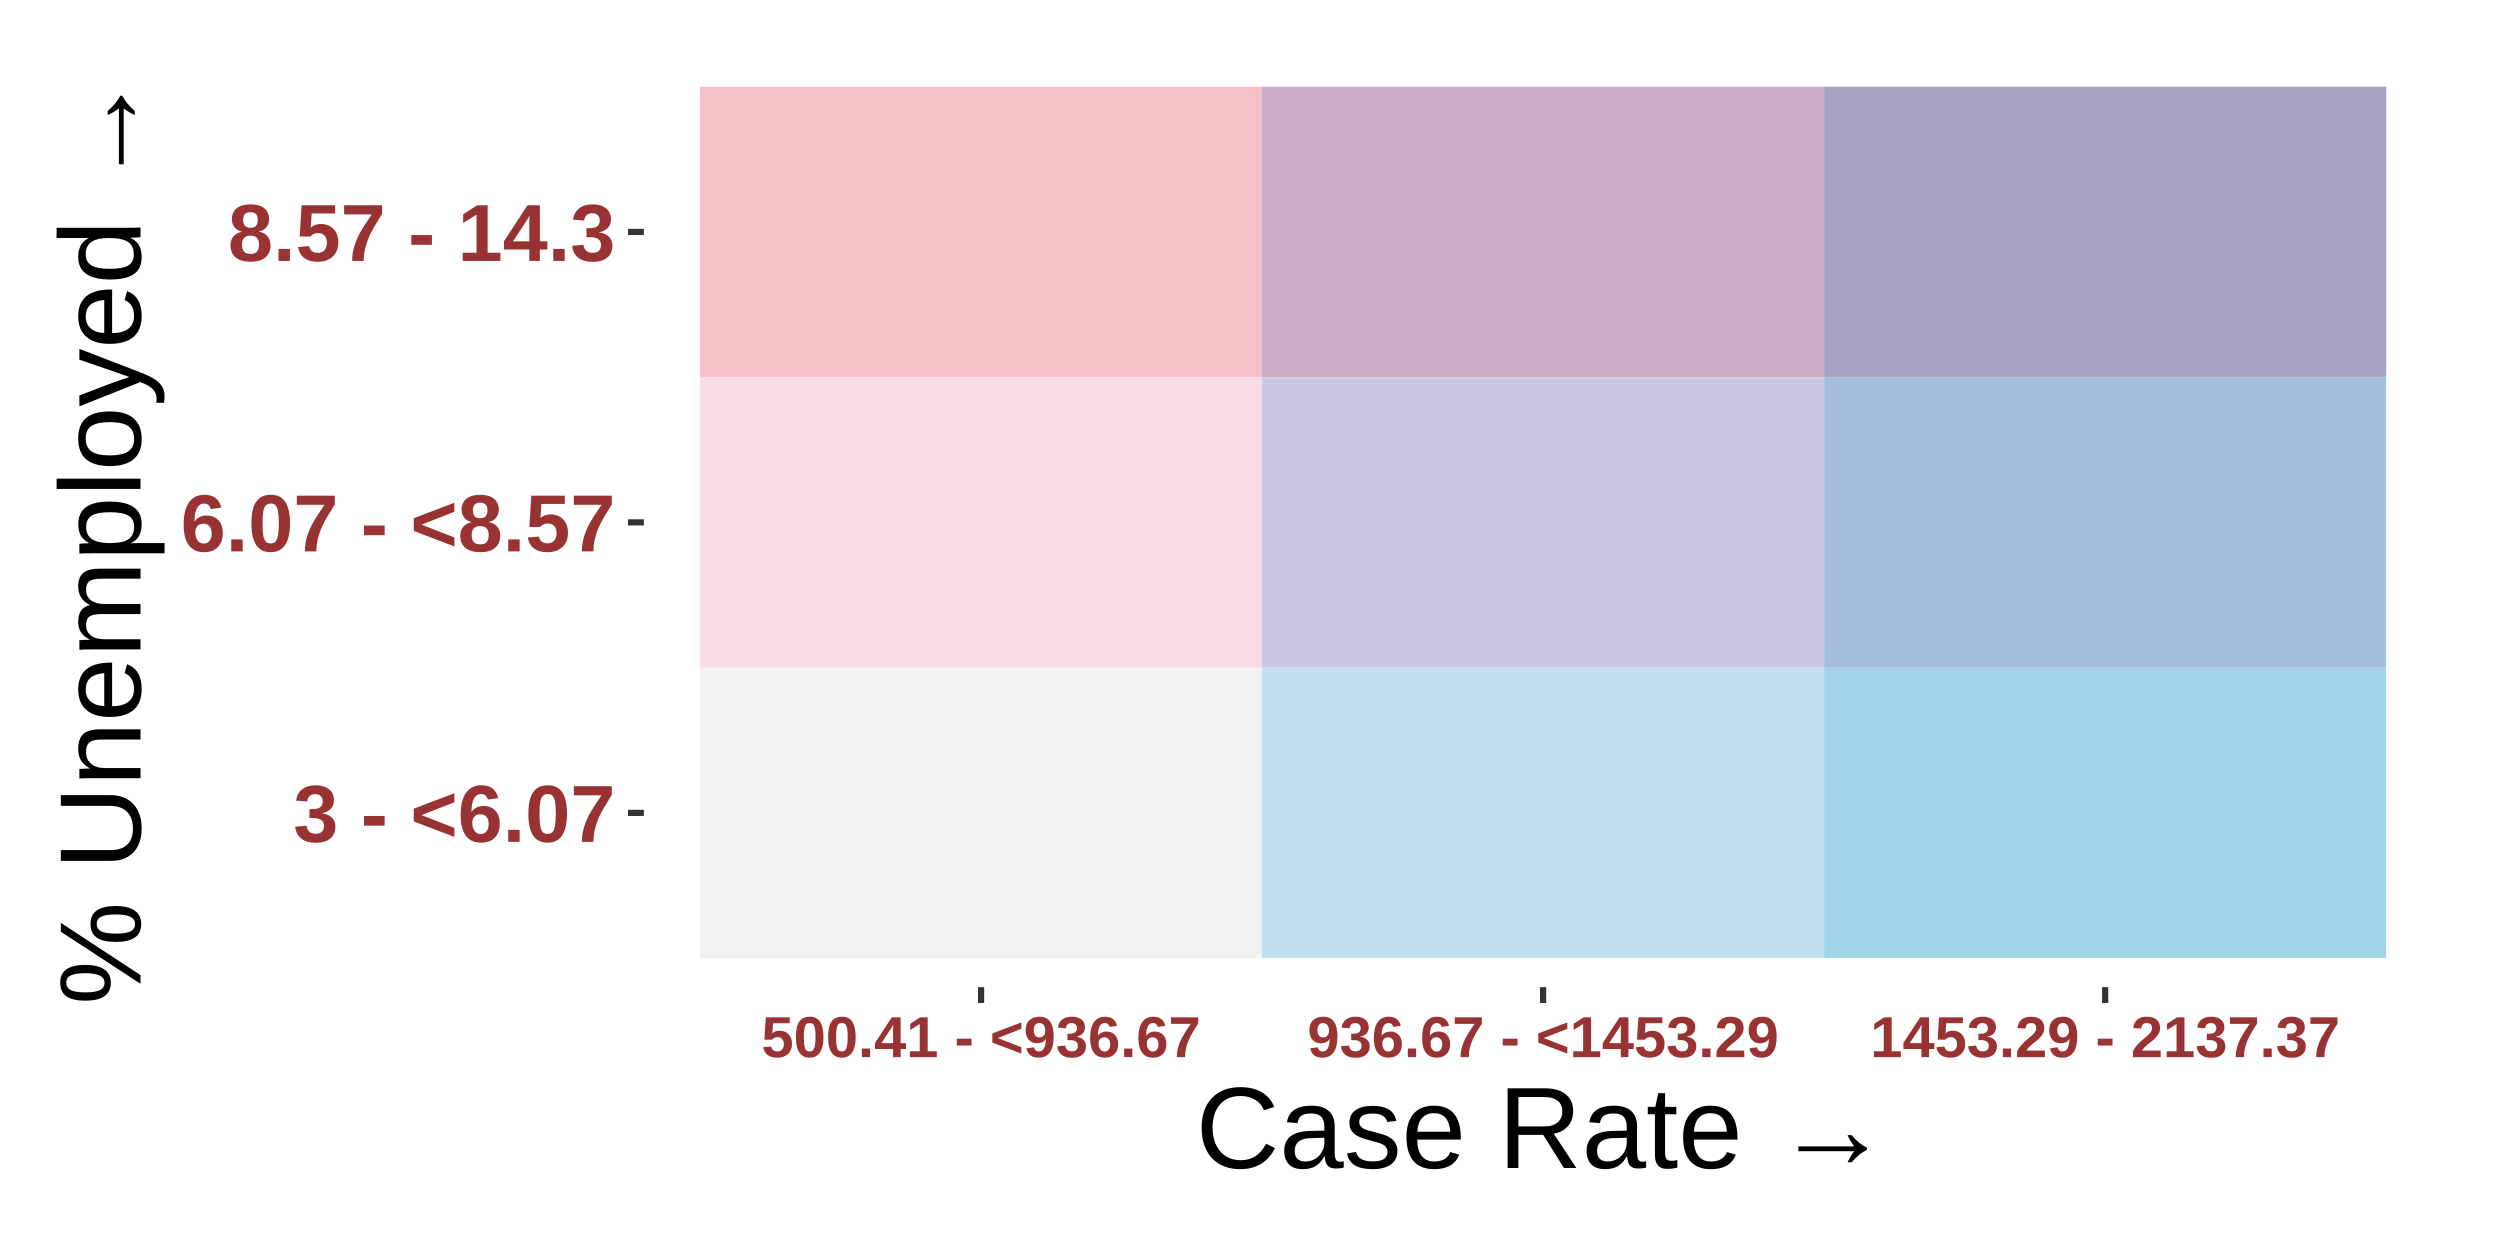
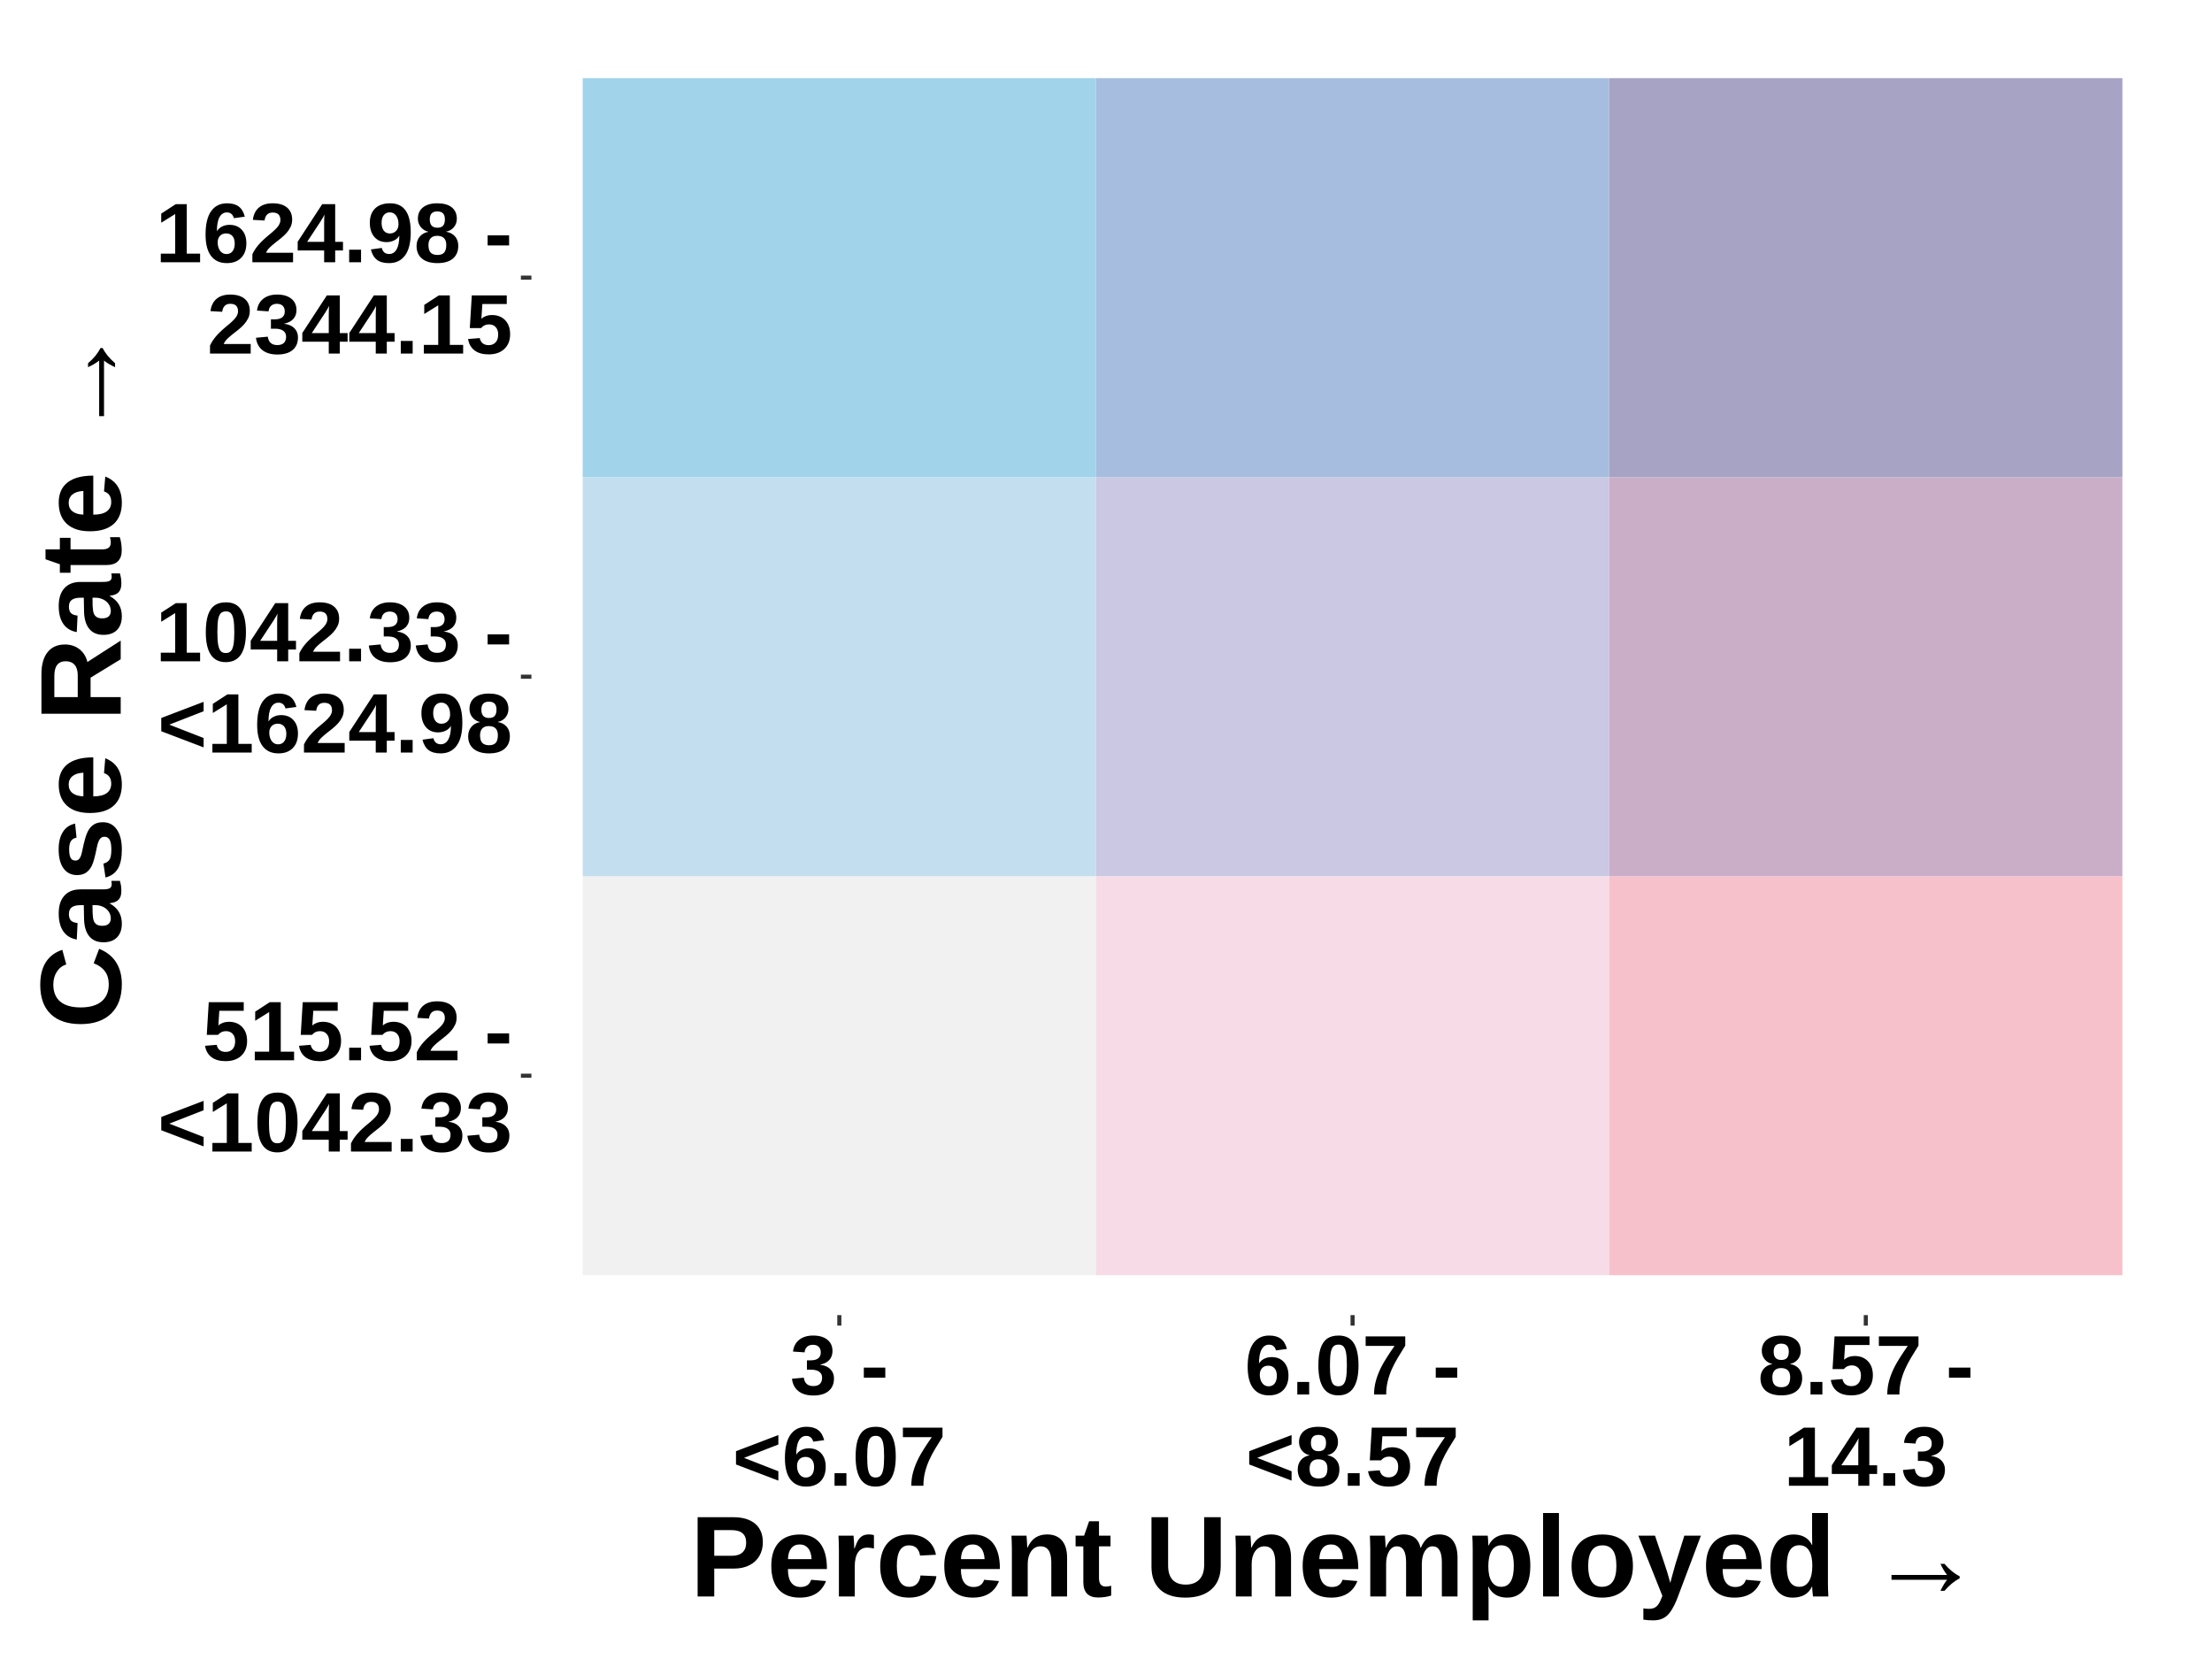
- <svg xmlns="http://www.w3.org/2000/svg" viewBox="0 0 432.00 216.00">
+ <svg xmlns="http://www.w3.org/2000/svg" viewBox="0 0 576.00 432.00">
  <defs>
    <style type="text/css">
    line, polyline, polygon, path, rect, circle {
      fill: none;
      stroke: #000000;
      stroke-linecap: round;
      stroke-linejoin: round;
      stroke-miterlimit: 10.00;
    }
  </style>
  </defs>
  <rect width="100%" height="100%" style="stroke: none; fill: none;" />
-   <rect x="-0" y="0.00" width="432.00" height="216.00" style="stroke-width: 1.07; stroke: none;" />
+   <rect x="0.00" y="0.00" width="576.00" height="432.00" style="stroke-width: 1.07; stroke: none;" />
  <defs>
-     <clipPath id="cpMTExLjI2fDQyMi4wNHwxNzAuNTh8OS45Ng==">
-       <rect x="111.26" y="9.96" width="310.77" height="160.62" />
+     <clipPath id="cpMTM4LjM4fDU2Ni4wNHwzNDIuNDV8OS45Ng==">
+       <rect x="138.38" y="9.96" width="427.66" height="332.49" />
    </clipPath>
  </defs>
-   <rect x="120.97" y="115.37" width="97.12" height="50.19" style="stroke-width: 0.21; stroke: none; stroke-linecap: square; stroke-linejoin: miter; fill: #F1F1F1;" clip-path="url(#cpMTExLjI2fDQyMi4wNHwxNzAuNTh8OS45Ng==)" />
-   <rect x="218.09" y="115.37" width="97.12" height="50.19" style="stroke-width: 0.21; stroke: none; stroke-linecap: square; stroke-linejoin: miter; fill: #C3DEEE;" clip-path="url(#cpMTExLjI2fDQyMi4wNHwxNzAuNTh8OS45Ng==)" />
-   <rect x="315.21" y="115.37" width="97.12" height="50.19" style="stroke-width: 0.21; stroke: none; stroke-linecap: square; stroke-linejoin: miter; fill: #A1D3EA;" clip-path="url(#cpMTExLjI2fDQyMi4wNHwxNzAuNTh8OS45Ng==)" />
-   <rect x="120.97" y="65.18" width="97.12" height="50.19" style="stroke-width: 0.21; stroke: none; stroke-linecap: square; stroke-linejoin: miter; fill: #F7DBE7;" clip-path="url(#cpMTExLjI2fDQyMi4wNHwxNzAuNTh8OS45Ng==)" />
-   <rect x="218.09" y="65.18" width="97.12" height="50.19" style="stroke-width: 0.21; stroke: none; stroke-linecap: square; stroke-linejoin: miter; fill: #CAC8E3;" clip-path="url(#cpMTExLjI2fDQyMi4wNHwxNzAuNTh8OS45Ng==)" />
-   <rect x="315.21" y="65.18" width="97.12" height="50.19" style="stroke-width: 0.21; stroke: none; stroke-linecap: square; stroke-linejoin: miter; fill: #A6BDDF;" clip-path="url(#cpMTExLjI2fDQyMi4wNHwxNzAuNTh8OS45Ng==)" />
-   <rect x="120.97" y="14.98" width="97.12" height="50.19" style="stroke-width: 0.21; stroke: none; stroke-linecap: square; stroke-linejoin: miter; fill: #F7C1CB;" clip-path="url(#cpMTExLjI2fDQyMi4wNHwxNzAuNTh8OS45Ng==)" />
-   <rect x="218.09" y="14.98" width="97.12" height="50.19" style="stroke-width: 0.21; stroke: none; stroke-linecap: square; stroke-linejoin: miter; fill: #CAAEC8;" clip-path="url(#cpMTExLjI2fDQyMi4wNHwxNzAuNTh8OS45Ng==)" />
-   <rect x="315.21" y="14.98" width="97.12" height="50.19" style="stroke-width: 0.21; stroke: none; stroke-linecap: square; stroke-linejoin: miter; fill: #A6A3C4;" clip-path="url(#cpMTExLjI2fDQyMi4wNHwxNzAuNTh8OS45Ng==)" />
+   <rect x="151.74" y="228.16" width="133.64" height="103.90" style="stroke-width: 0.21; stroke: none; stroke-linecap: square; stroke-linejoin: miter; fill: #F1F1F1;" clip-path="url(#cpMTM4LjM4fDU2Ni4wNHwzNDIuNDV8OS45Ng==)" />
+   <rect x="151.74" y="124.26" width="133.64" height="103.90" style="stroke-width: 0.21; stroke: none; stroke-linecap: square; stroke-linejoin: miter; fill: #C3DEEE;" clip-path="url(#cpMTM4LjM4fDU2Ni4wNHwzNDIuNDV8OS45Ng==)" />
+   <rect x="151.74" y="20.35" width="133.64" height="103.90" style="stroke-width: 0.21; stroke: none; stroke-linecap: square; stroke-linejoin: miter; fill: #A1D3EA;" clip-path="url(#cpMTM4LjM4fDU2Ni4wNHwzNDIuNDV8OS45Ng==)" />
+   <rect x="285.39" y="228.16" width="133.64" height="103.90" style="stroke-width: 0.21; stroke: none; stroke-linecap: square; stroke-linejoin: miter; fill: #F7DBE7;" clip-path="url(#cpMTM4LjM4fDU2Ni4wNHwzNDIuNDV8OS45Ng==)" />
+   <rect x="285.39" y="124.26" width="133.64" height="103.90" style="stroke-width: 0.21; stroke: none; stroke-linecap: square; stroke-linejoin: miter; fill: #CAC8E3;" clip-path="url(#cpMTM4LjM4fDU2Ni4wNHwzNDIuNDV8OS45Ng==)" />
+   <rect x="285.39" y="20.35" width="133.64" height="103.90" style="stroke-width: 0.21; stroke: none; stroke-linecap: square; stroke-linejoin: miter; fill: #A6BDDF;" clip-path="url(#cpMTM4LjM4fDU2Ni4wNHwzNDIuNDV8OS45Ng==)" />
+   <rect x="419.03" y="228.16" width="133.64" height="103.90" style="stroke-width: 0.21; stroke: none; stroke-linecap: square; stroke-linejoin: miter; fill: #F7C1CB;" clip-path="url(#cpMTM4LjM4fDU2Ni4wNHwzNDIuNDV8OS45Ng==)" />
+   <rect x="419.03" y="124.26" width="133.64" height="103.90" style="stroke-width: 0.21; stroke: none; stroke-linecap: square; stroke-linejoin: miter; fill: #CAAEC8;" clip-path="url(#cpMTM4LjM4fDU2Ni4wNHwzNDIuNDV8OS45Ng==)" />
+   <rect x="419.03" y="20.35" width="133.64" height="103.90" style="stroke-width: 0.21; stroke: none; stroke-linecap: square; stroke-linejoin: miter; fill: #A6A3C4;" clip-path="url(#cpMTM4LjM4fDU2Ni4wNHwzNDIuNDV8OS45Ng==)" />
  <defs>
-     <clipPath id="cpMC4wMHw0MzIuMDB8MjE2LjAwfDAuMDA=">
-       <rect x="0.00" y="0.00" width="432.00" height="216.00" />
+     <clipPath id="cpMC4wMHw1NzYuMDB8NDMyLjAwfDAuMDA=">
+       <rect x="0.00" y="0.00" width="576.00" height="432.00" />
    </clipPath>
  </defs>
-   <g clip-path="url(#cpMC4wMHw0MzIuMDB8MjE2LjAwfDAuMDA=)">
-     <text x="50.68" y="145.48" style="font-size: 14.00px; font-weight: bold; fill: #993333; font-family: Arial;" textLength="55.65px" lengthAdjust="spacingAndGlyphs">3 - &lt;6.07</text>
+   <g clip-path="url(#cpMC4wMHw1NzYuMDB8NDMyLjAwfDAuMDA=)">
+     <text x="52.72" y="276.10" style="font-size: 22.00px; font-weight: bold; font-family: Arial;" textLength="80.73px" lengthAdjust="spacingAndGlyphs">515.52 -</text>
  </g>
-   <g clip-path="url(#cpMC4wMHw0MzIuMDB8MjE2LjAwfDAuMDA=)">
-     <text x="31.22" y="95.28" style="font-size: 14.00px; font-weight: bold; fill: #993333; font-family: Arial;" textLength="75.11px" lengthAdjust="spacingAndGlyphs">6.07 - &lt;8.57</text>
+   <g clip-path="url(#cpMC4wMHw1NzYuMDB8NDMyLjAwfDAuMDA=)">
+     <text x="41.07" y="299.86" style="font-size: 22.00px; font-weight: bold; font-family: Arial;" textLength="92.37px" lengthAdjust="spacingAndGlyphs">&lt;1042.33</text>
  </g>
-   <g clip-path="url(#cpMC4wMHw0MzIuMDB8MjE2LjAwfDAuMDA=)">
-     <text x="39.39" y="45.09" style="font-size: 14.00px; font-weight: bold; fill: #993333; font-family: Arial;" textLength="66.94px" lengthAdjust="spacingAndGlyphs">8.57 - 14.3</text>
+   <g clip-path="url(#cpMC4wMHw1NzYuMDB8NDMyLjAwfDAuMDA=)">
+     <text x="40.48" y="172.20" style="font-size: 22.00px; font-weight: bold; font-family: Arial;" textLength="92.96px" lengthAdjust="spacingAndGlyphs">1042.33 -</text>
  </g>
-   <polyline points="108.52,140.47 111.26,140.47 " style="stroke-width: 1.07; stroke: #333333; stroke-linecap: butt;" clip-path="url(#cpMC4wMHw0MzIuMDB8MjE2LjAwfDAuMDA=)" />
-   <polyline points="108.52,90.27 111.26,90.27 " style="stroke-width: 1.07; stroke: #333333; stroke-linecap: butt;" clip-path="url(#cpMC4wMHw0MzIuMDB8MjE2LjAwfDAuMDA=)" />
-   <polyline points="108.52,40.08 111.26,40.08 " style="stroke-width: 1.07; stroke: #333333; stroke-linecap: butt;" clip-path="url(#cpMC4wMHw0MzIuMDB8MjE2LjAwfDAuMDA=)" />
-   <polyline points="169.53,173.32 169.53,170.58 " style="stroke-width: 1.07; stroke: #333333; stroke-linecap: butt;" clip-path="url(#cpMC4wMHw0MzIuMDB8MjE2LjAwfDAuMDA=)" />
-   <polyline points="266.65,173.32 266.65,170.58 " style="stroke-width: 1.07; stroke: #333333; stroke-linecap: butt;" clip-path="url(#cpMC4wMHw0MzIuMDB8MjE2LjAwfDAuMDA=)" />
-   <polyline points="363.77,173.32 363.77,170.58 " style="stroke-width: 1.07; stroke: #333333; stroke-linecap: butt;" clip-path="url(#cpMC4wMHw0MzIuMDB8MjE2LjAwfDAuMDA=)" />
-   <g clip-path="url(#cpMC4wMHw0MzIuMDB8MjE2LjAwfDAuMDA=)">
-     <text x="131.58" y="182.67" style="font-size: 10.00px; font-weight: bold; fill: #993333; font-family: Arial;" textLength="75.90px" lengthAdjust="spacingAndGlyphs">500.41 - &lt;936.67</text>
+   <g clip-path="url(#cpMC4wMHw1NzYuMDB8NDMyLjAwfDAuMDA=)">
+     <text x="41.07" y="195.96" style="font-size: 22.00px; font-weight: bold; font-family: Arial;" textLength="92.37px" lengthAdjust="spacingAndGlyphs">&lt;1624.98</text>
  </g>
-   <g clip-path="url(#cpMC4wMHw0MzIuMDB8MjE2LjAwfDAuMDA=)">
-     <text x="225.92" y="182.67" style="font-size: 10.00px; font-weight: bold; fill: #993333; font-family: Arial;" textLength="81.46px" lengthAdjust="spacingAndGlyphs">936.67 - &lt;1453.29</text>
+   <g clip-path="url(#cpMC4wMHw1NzYuMDB8NDMyLjAwfDAuMDA=)">
+     <text x="40.48" y="68.30" style="font-size: 22.00px; font-weight: bold; font-family: Arial;" textLength="92.96px" lengthAdjust="spacingAndGlyphs">1624.98 -</text>
  </g>
-   <g clip-path="url(#cpMC4wMHw0MzIuMDB8MjE2LjAwfDAuMDA=)">
-     <text x="323.18" y="182.67" style="font-size: 10.00px; font-weight: bold; fill: #993333; font-family: Arial;" textLength="81.18px" lengthAdjust="spacingAndGlyphs">1453.29 - 2137.37</text>
+   <g clip-path="url(#cpMC4wMHw1NzYuMDB8NDMyLjAwfDAuMDA=)">
+     <text x="53.92" y="92.06" style="font-size: 22.00px; font-weight: bold; font-family: Arial;" textLength="79.52px" lengthAdjust="spacingAndGlyphs">2344.15</text>
  </g>
-   <g clip-path="url(#cpMC4wMHw0MzIuMDB8MjE2LjAwfDAuMDA=)">
-     <text x="206.63" y="201.83" style="font-size: 20.00px; font-family: Arial;" textLength="120.05px" lengthAdjust="spacingAndGlyphs">Case Rate →</text>
+   <polyline points="135.64,280.11 138.38,280.11 " style="stroke-width: 1.07; stroke: #333333; stroke-linecap: butt;" clip-path="url(#cpMC4wMHw1NzYuMDB8NDMyLjAwfDAuMDA=)" />
+   <polyline points="135.64,176.21 138.38,176.21 " style="stroke-width: 1.07; stroke: #333333; stroke-linecap: butt;" clip-path="url(#cpMC4wMHw1NzYuMDB8NDMyLjAwfDAuMDA=)" />
+   <polyline points="135.64,72.30 138.38,72.30 " style="stroke-width: 1.07; stroke: #333333; stroke-linecap: butt;" clip-path="url(#cpMC4wMHw1NzYuMDB8NDMyLjAwfDAuMDA=)" />
+   <polyline points="218.56,345.19 218.56,342.45 " style="stroke-width: 1.07; stroke: #333333; stroke-linecap: butt;" clip-path="url(#cpMC4wMHw1NzYuMDB8NDMyLjAwfDAuMDA=)" />
+   <polyline points="352.21,345.19 352.21,342.45 " style="stroke-width: 1.07; stroke: #333333; stroke-linecap: butt;" clip-path="url(#cpMC4wMHw1NzYuMDB8NDMyLjAwfDAuMDA=)" />
+   <polyline points="485.85,345.19 485.85,342.45 " style="stroke-width: 1.07; stroke: #333333; stroke-linecap: butt;" clip-path="url(#cpMC4wMHw1NzYuMDB8NDMyLjAwfDAuMDA=)" />
+   <g clip-path="url(#cpMC4wMHw1NzYuMDB8NDMyLjAwfDAuMDA=)">
+     <text x="205.73" y="363.13" style="font-size: 22.00px; font-weight: bold; font-family: Arial;" textLength="25.67px" lengthAdjust="spacingAndGlyphs">3 -</text>
  </g>
-   <g clip-path="url(#cpMC4wMHw0MzIuMDB8MjE2LjAwfDAuMDA=)">
-     <text transform="translate(24.28,173.64) rotate(-90)" style="font-size: 20.00px; font-family: Arial;" textLength="166.74px" lengthAdjust="spacingAndGlyphs">% Unemployed  →</text>
+   <g clip-path="url(#cpMC4wMHw1NzYuMDB8NDMyLjAwfDAuMDA=)">
+     <text x="190.73" y="386.89" style="font-size: 22.00px; font-weight: bold; font-family: Arial;" textLength="55.67px" lengthAdjust="spacingAndGlyphs">&lt;6.07</text>
+   </g>
+   <g clip-path="url(#cpMC4wMHw1NzYuMDB8NDMyLjAwfDAuMDA=)">
+     <text x="324.08" y="363.13" style="font-size: 22.00px; font-weight: bold; font-family: Arial;" textLength="56.26px" lengthAdjust="spacingAndGlyphs">6.07 -</text>
+   </g>
+   <g clip-path="url(#cpMC4wMHw1NzYuMDB8NDMyLjAwfDAuMDA=)">
+     <text x="324.37" y="386.89" style="font-size: 22.00px; font-weight: bold; font-family: Arial;" textLength="55.67px" lengthAdjust="spacingAndGlyphs">&lt;8.57</text>
+   </g>
+   <g clip-path="url(#cpMC4wMHw1NzYuMDB8NDMyLjAwfDAuMDA=)">
+     <text x="457.72" y="363.13" style="font-size: 22.00px; font-weight: bold; font-family: Arial;" textLength="56.26px" lengthAdjust="spacingAndGlyphs">8.57 -</text>
+   </g>
+   <g clip-path="url(#cpMC4wMHw1NzYuMDB8NDMyLjAwfDAuMDA=)">
+     <text x="464.44" y="386.89" style="font-size: 22.00px; font-weight: bold; font-family: Arial;" textLength="42.82px" lengthAdjust="spacingAndGlyphs">14.3</text>
+   </g>
+   <g clip-path="url(#cpMC4wMHw1NzYuMDB8NDMyLjAwfDAuMDA=)">
+     <text x="179.66" y="415.72" style="font-size: 30.00px; font-weight: bold; font-family: Arial;" textLength="345.09px" lengthAdjust="spacingAndGlyphs">Percent Unemployed  →</text>
+   </g>
+   <g clip-path="url(#cpMC4wMHw1NzYuMDB8NDMyLjAwfDAuMDA=)">
+     <text transform="translate(31.43,267.91) rotate(-90)" style="font-size: 30.00px; font-weight: bold; font-family: Arial;" textLength="183.41px" lengthAdjust="spacingAndGlyphs">Case Rate →</text>
  </g>
</svg>
